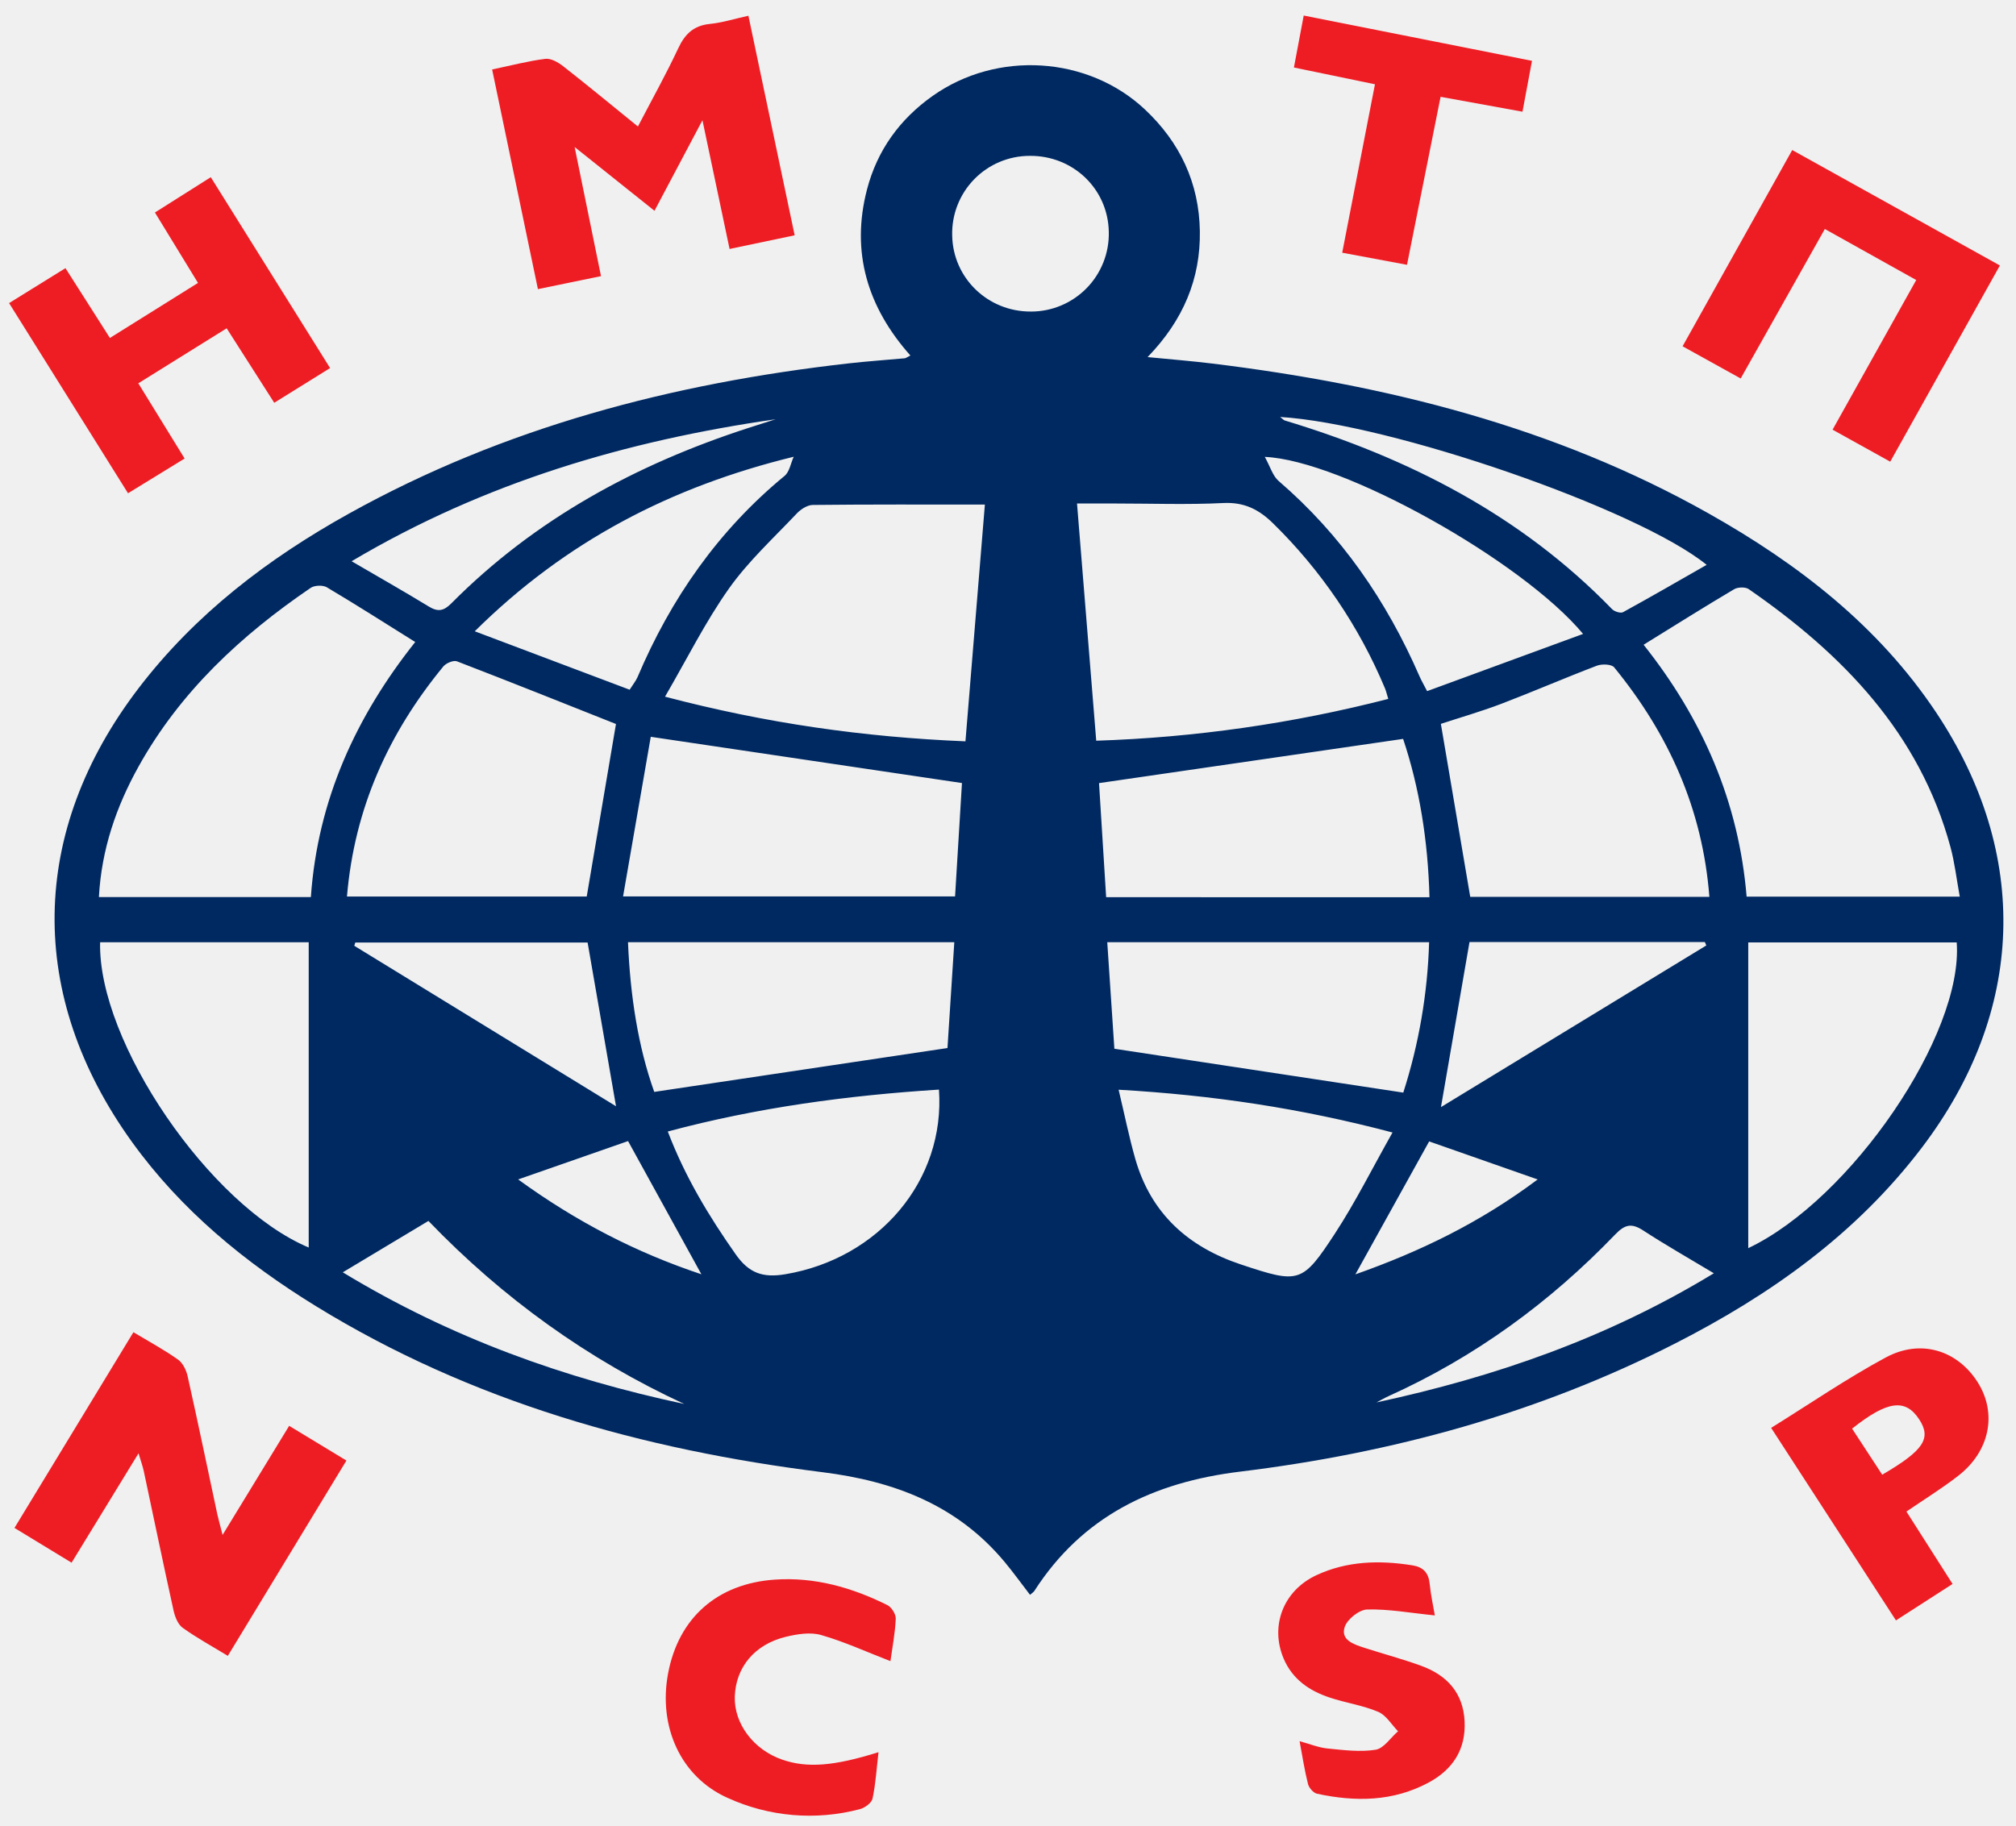
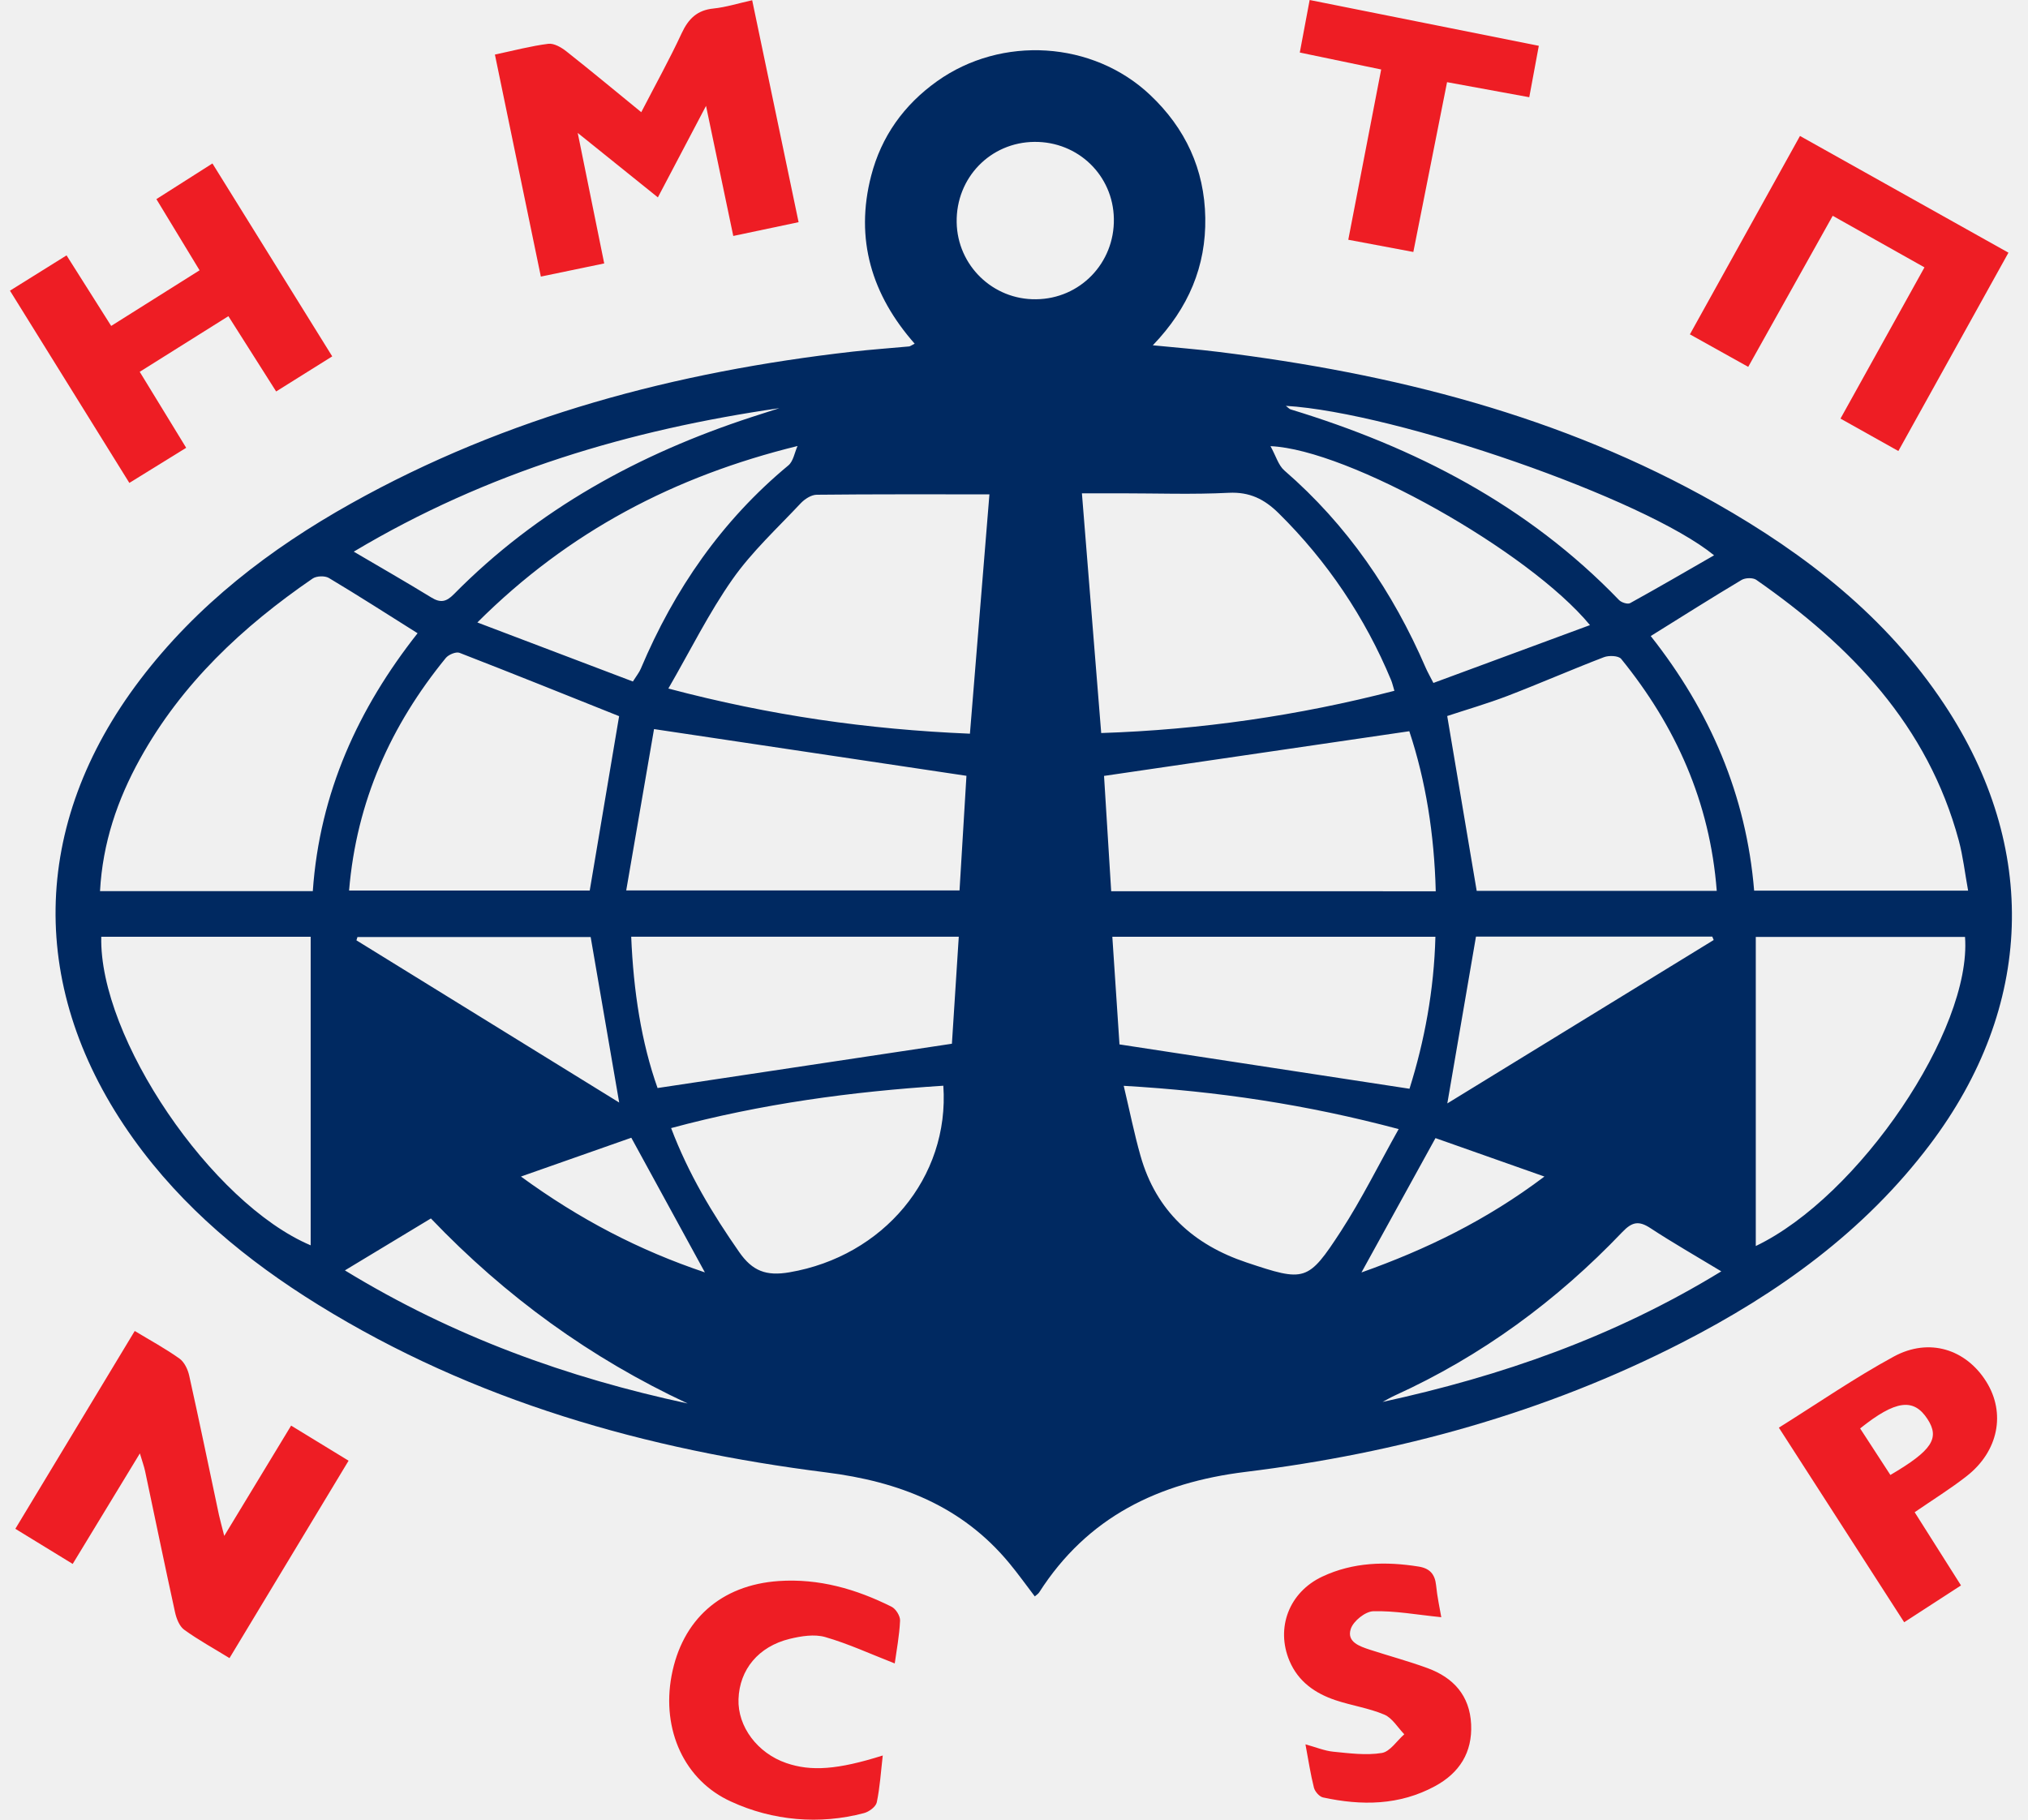
- <svg xmlns="http://www.w3.org/2000/svg" width="85" height="77" viewBox="0 0 85 77" fill="none">
+ <svg xmlns="http://www.w3.org/2000/svg" width="78" height="70" viewBox="0 0 78 70" fill="none">
  <g clip-path="url(#a)">
-     <path d="M43.428 67.26c-.36-.469-.699-.94-1.07-1.386-2-2.401-4.652-3.408-7.692-3.787-7.558-.946-14.783-2.968-21.332-6.993-3-1.844-5.693-4.052-7.767-6.93-4.452-6.182-4.349-13.095.286-19.152 2.388-3.12 5.448-5.454 8.856-7.349 6.555-3.646 13.66-5.5 21.066-6.337.789-.09 1.581-.143 2.372-.216.048-.005.092-.043.237-.117-1.803-2.028-2.519-4.356-1.828-7.005.428-1.643 1.375-2.958 2.767-3.943 2.716-1.924 6.549-1.682 8.948.569 1.481 1.39 2.286 3.103 2.318 5.13.032 2.01-.695 3.757-2.203 5.316 1.023.1 1.885.169 2.741.274 7.335.9 14.415 2.659 20.91 6.318 3.775 2.127 7.153 4.735 9.59 8.386 3.996 5.99 3.76 12.63-.6 18.367-2.769 3.642-6.386 6.212-10.416 8.264-5.774 2.941-11.934 4.615-18.334 5.397-3.653.447-6.636 1.875-8.666 5.03-.04.06-.112.1-.183.164zM13.107 37.833c.288-4.116 1.917-7.632 4.4-10.757-1.298-.811-2.499-1.579-3.726-2.307-.168-.1-.52-.087-.682.024-2.94 2.004-5.502 4.384-7.252 7.526-.945 1.698-1.568 3.502-1.677 5.514h8.937zm27.599-6.567l.819-9.986c-2.505 0-4.881-.01-7.259.016-.227.003-.502.181-.67.358-.978 1.036-2.045 2.014-2.862 3.168-.993 1.403-1.764 2.96-2.695 4.56 4.28 1.125 8.375 1.705 12.666 1.883zm5.513-.027a56.777 56.777 0 0 0 12.314-1.763c-.062-.202-.089-.326-.136-.44a21.146 21.146 0 0 0-4.727-6.97c-.602-.589-1.218-.894-2.094-.851-1.505.075-3.015.02-4.524.02H45.41c.27 3.367.536 6.624.81 10.003zm23.08-4.047c2.49 3.13 4.014 6.64 4.343 10.622h8.987c-.137-.748-.214-1.433-.392-2.091-1.306-4.81-4.542-8.133-8.504-10.876-.142-.099-.46-.089-.617.003-1.25.74-2.48 1.515-3.817 2.341zM14.629 37.81h10.109l1.233-7.276c-2.191-.87-4.443-1.772-6.704-2.643-.146-.056-.458.075-.574.215-2.304 2.803-3.749 5.971-4.064 9.704zm46.122-7.282l1.238 7.296h10.083c-.287-3.709-1.723-6.875-4.014-9.679-.112-.136-.516-.15-.726-.071-1.355.516-2.689 1.096-4.044 1.613-.86.326-1.744.58-2.537.841zM26.27 37.806h13.998l.291-4.782-13.121-1.95-1.168 6.732zm34 .034c-.061-2.392-.427-4.635-1.111-6.678l-12.821 1.865.3 4.811c4.56.002 9.046.002 13.631.002zm-47.254 1.9H4.221c-.102 4.202 4.63 11.121 8.795 12.873V39.739zm60.695.006V52.64c4.334-2.06 9.077-9.022 8.789-12.895h-8.79zm-33.475-.01H26.478c.094 2.265.428 4.417 1.107 6.314L39.948 44.2c.09-1.402.188-2.894.288-4.465zm18.93 6.344a22.955 22.955 0 0 0 1.089-6.342h-13.57l.3 4.492 12.182 1.85zm-31.01 1.64c.731 1.919 1.735 3.574 2.86 5.176.555.791 1.134 1.008 2.106.842 3.937-.666 6.736-3.951 6.467-7.785-3.844.245-7.642.752-11.434 1.767zm19.008-1.762c.251 1.052.44 1.996.704 2.921.658 2.299 2.226 3.709 4.457 4.45 2.447.812 2.575.813 3.965-1.314.87-1.333 1.583-2.769 2.422-4.253-3.884-1.027-7.6-1.577-11.548-1.804zm19.583-19.223c-2.568-3.088-10.153-7.329-13.42-7.466.231.414.333.8.584 1.016 2.638 2.27 4.55 5.052 5.932 8.221.081.188.186.366.328.642 2.186-.802 4.337-1.59 6.576-2.413zm-40.199 2.353c.151-.239.267-.377.334-.536 1.405-3.31 3.404-6.18 6.198-8.482.208-.171.259-.534.385-.807-5.152 1.259-9.604 3.551-13.448 7.361 2.272.855 4.386 1.655 6.531 2.464zm35.41 10.643c-.406 2.35-.8 4.62-1.203 6.96l11.187-6.817-.06-.143h-9.925zm-37.182.02H14.98l-.043.136 11.036 6.768a8336.42 8336.42 0 0 1-1.198-6.905zM43.48 13.14a3.282 3.282 0 0 0 3.27-3.36c-.03-1.808-1.502-3.223-3.335-3.207a3.27 3.27 0 0 0-3.268 3.355c.029 1.8 1.511 3.229 3.333 3.211zm10.494 4.445c.112.087.149.135.195.148 5.22 1.578 9.956 3.993 13.798 7.955.1.104.361.186.465.13 1.167-.64 2.32-1.307 3.525-1.996-2.9-2.36-13.317-5.953-17.983-6.237zm-21.273.097c-6.274.903-12.256 2.653-17.876 5.988 1.171.683 2.223 1.28 3.255 1.91.384.234.626.191.949-.133 3.52-3.546 7.78-5.856 12.498-7.39.391-.127.784-.251 1.174-.375zM14.453 53.659c4.566 2.772 9.355 4.477 14.396 5.552-4.07-1.887-7.644-4.455-10.785-7.719l-3.611 2.167zm57.808.04c-1.09-.655-2.049-1.199-2.972-1.801-.485-.317-.768-.272-1.185.162-2.753 2.866-5.914 5.174-9.548 6.816-.178.08-.347.18-.52.27 4.964-1.071 9.703-2.697 14.225-5.447zm-50.414-3.957c2.47 1.792 4.97 3.08 7.726 4l-3.092-5.618c-1.457.51-2.969 1.036-4.635 1.618zm35.3 4.003c2.704-.954 5.24-2.17 7.685-4.003l-4.575-1.604c-1.071 1.93-2.074 3.737-3.11 5.607z" fill="#002961" />
-     <path d="M9.384 64.735l2.808-4.602 2.414 1.464-5 8.237c-.669-.408-1.315-.76-1.907-1.185-.2-.145-.324-.466-.382-.728-.432-1.96-.84-3.927-1.258-5.89-.042-.192-.112-.38-.218-.739l-2.823 4.613L.61 64.439l5.015-8.254c.675.405 1.304.744 1.881 1.154.204.145.349.45.406.706.433 1.933.835 3.873 1.249 5.81.05.227.114.45.224.88zM27.595 8.89L24.228 6.2l1.112 5.446c-.9.186-1.742.36-2.66.548L20.75 2.93c.802-.168 1.516-.357 2.242-.448.237-.03.542.146.752.31 1.036.81 2.05 1.65 3.152 2.543.599-1.149 1.187-2.203 1.698-3.293.283-.606.65-.965 1.34-1.033.52-.053 1.03-.215 1.621-.345l1.95 9.26-2.744.576-1.144-5.428c-.727 1.37-1.354 2.554-2.022 3.818zM8.887 7.473l5.031 8.05-2.355 1.464-2.006-3.141c-1.25.777-2.452 1.527-3.725 2.32l1.952 3.172-2.386 1.465c-1.674-2.677-3.32-5.307-5.015-8.02l2.377-1.474 1.874 2.944 3.714-2.321-1.816-2.97c.788-.497 1.537-.97 2.355-1.489zM73.392 15.962c-.836-.463-1.595-.882-2.45-1.358 1.543-2.762 3.065-5.49 4.623-8.276l8.756 4.868-4.624 8.275-2.431-1.35 3.527-6.311-3.853-2.152-3.548 6.304zM80.38 63.748c.646 1.014 1.266 1.989 1.946 3.054l-2.387 1.537-5.263-8.12c1.634-1.014 3.183-2.079 4.829-2.967 1.484-.801 3.03-.302 3.882 1.047.824 1.308.512 2.906-.821 3.94-.683.533-1.427.99-2.186 1.51zm-2.291-3.497c.444.677.86 1.316 1.27 1.943 1.76-1.027 2.08-1.534 1.56-2.332-.579-.886-1.335-.798-2.83.39zM37.543 70.057c-1.023-.396-1.953-.824-2.925-1.102-.452-.129-1.005-.04-1.484.076-1.32.32-2.11 1.285-2.153 2.514-.04 1.146.794 2.254 2.006 2.668 1.044.358 2.163.277 4.053-.316-.08.68-.118 1.327-.251 1.955-.039.183-.325.394-.535.448a8.31 8.31 0 0 1-5.588-.481c-1.959-.88-2.92-2.99-2.498-5.243.44-2.347 2.08-3.792 4.501-3.957 1.687-.115 3.254.333 4.743 1.073.178.089.365.387.355.58-.029.628-.15 1.25-.224 1.785zM60.498 68.129c-1.04-.105-1.95-.274-2.855-.25-.336.01-.84.41-.947.738-.18.545.373.728.807.87.805.26 1.625.478 2.419.767 1.083.394 1.772 1.14 1.83 2.343.055 1.178-.492 2.027-1.512 2.578-1.5.81-3.093.822-4.71.474-.153-.034-.339-.245-.38-.407-.143-.558-.23-1.132-.356-1.809.443.12.8.27 1.169.307.676.067 1.376.159 2.035.054.348-.056.633-.507.947-.78-.276-.282-.503-.68-.839-.82-.652-.276-1.375-.377-2.05-.603-.855-.285-1.563-.77-1.934-1.64-.582-1.374-.02-2.867 1.384-3.52 1.29-.6 2.656-.636 4.043-.415.458.073.683.312.73.78.048.485.156.969.218 1.333zM54.968.655l9.625 1.91-.401 2.146-3.453-.628-1.416 7.085c-.92-.172-1.79-.336-2.732-.51.462-2.37.912-4.688 1.381-7.104l-3.417-.707c.136-.73.265-1.418.413-2.192z" fill="#EE1D24" />
+     <path d="M39.8 61.412c-.33-.432-.64-.868-.98-1.278-1.831-2.215-4.26-3.142-7.045-3.493-6.92-.872-13.537-2.736-19.534-6.447-2.748-1.7-5.214-3.735-7.114-6.39-4.076-5.7-3.982-12.073.263-17.658 2.187-2.877 4.989-5.029 8.11-6.776 6.003-3.361 12.508-5.07 19.29-5.843.723-.082 1.449-.132 2.173-.2.044-.004.085-.039.217-.106-1.65-1.87-2.306-4.017-1.674-6.459.392-1.515 1.259-2.727 2.534-3.636 2.487-1.773 5.997-1.55 8.194.525 1.357 1.28 2.094 2.86 2.123 4.73.03 1.853-.636 3.464-2.018 4.902.937.092 1.727.155 2.51.252 6.718.83 13.201 2.451 19.15 5.825 3.457 1.961 6.55 4.366 8.78 7.733 3.66 5.522 3.445 11.645-.549 16.934-2.535 3.358-5.847 5.728-9.537 7.62-5.288 2.711-10.93 4.254-16.79 4.975-3.345.412-6.077 1.73-7.936 4.637-.037.056-.102.094-.168.153zM12.031 34.28c.264-3.796 1.756-7.038 4.03-9.92-1.188-.747-2.289-1.455-3.412-2.126-.154-.092-.476-.08-.625.022-2.693 1.848-5.038 4.042-6.641 6.94-.866 1.565-1.435 3.228-1.536 5.084h8.184zm25.274-6.056l.75-9.207c-2.293 0-4.47-.008-6.646.015-.209.003-.461.167-.614.33-.896.955-1.874 1.857-2.621 2.92-.91 1.295-1.616 2.73-2.468 4.205 3.92 1.038 7.67 1.573 11.6 1.737zm5.049-.025a51.67 51.67 0 0 0 11.277-1.625c-.057-.186-.081-.3-.125-.406a19.504 19.504 0 0 0-4.329-6.427c-.55-.542-1.115-.823-1.917-.784-1.379.07-2.762.02-4.143.02h-1.505c.248 3.103.491 6.106.742 9.222zm21.136-3.731c2.28 2.885 3.676 6.123 3.977 9.794h8.23c-.126-.69-.196-1.322-.359-1.929-1.196-4.434-4.16-7.497-7.788-10.027-.13-.09-.42-.082-.565.003-1.145.683-2.272 1.397-3.496 2.159zm-50.064 9.79h9.256l1.13-6.708c-2.007-.802-4.069-1.634-6.139-2.437-.134-.052-.42.069-.526.197-2.11 2.586-3.433 5.507-3.721 8.948zm42.236-6.714l1.134 6.727h9.233c-.262-3.42-1.578-6.339-3.676-8.924-.102-.126-.472-.14-.664-.066-1.242.476-2.463 1.011-3.704 1.488-.787.3-1.597.535-2.323.775zm-31.577 6.71h12.82l.266-4.41-12.016-1.797-1.07 6.208zm31.136.032c-.056-2.206-.39-4.274-1.017-6.157l-11.741 1.719.275 4.436c4.176.002 8.284.002 12.483.002zm-43.273 1.75H3.895c-.093 3.876 4.24 10.255 8.054 11.87v-11.87zm55.582.007v11.89c3.969-1.9 8.312-8.319 8.048-11.89h-8.048zm-30.655-.009H24.277c.086 2.088.392 4.073 1.014 5.821l11.321-1.704c.084-1.293.172-2.669.264-4.117zm17.336 5.85c.576-1.831.944-3.794.997-5.849H42.782l.275 4.142 11.155 1.706zm-28.399 1.512c.67 1.768 1.59 3.294 2.62 4.771.508.73 1.039.93 1.929.777 3.605-.614 6.168-3.643 5.921-7.178-3.52.226-6.998.693-10.47 1.63zM43.22 41.77c.23.97.404 1.841.646 2.694.601 2.12 2.038 3.42 4.08 4.102 2.242.749 2.358.75 3.632-1.21.797-1.23 1.45-2.553 2.217-3.922-3.556-.947-6.958-1.454-10.575-1.664zm17.933-17.723c-2.351-2.848-9.297-6.758-12.288-6.884.211.381.304.738.535.937 2.415 2.093 4.167 4.657 5.431 7.58.075.173.17.337.3.592l6.022-2.225zm-36.812 2.17c.139-.22.245-.348.306-.495 1.287-3.051 3.117-5.698 5.676-7.82.19-.158.237-.492.352-.745-4.718 1.161-8.794 3.275-12.315 6.788 2.08.788 4.017 1.525 5.981 2.271zm32.427 9.813l-1.102 6.417 10.245-6.286c-.018-.044-.037-.087-.054-.131h-9.09zm-34.05.017h-8.97c-.012.043-.025.084-.039.126l10.106 6.24c-.373-2.16-.73-4.229-1.097-6.366zm17.13-24.535c1.69-.015 3.023-1.392 2.993-3.097-.027-1.667-1.375-2.972-3.054-2.957-1.697.014-3.021 1.383-2.992 3.094a3.01 3.01 0 0 0 3.052 2.96zm9.608 4.1c.104.08.137.124.18.136 4.78 1.455 9.116 3.681 12.635 7.335.092.095.33.171.425.119 1.07-.59 2.125-1.205 3.23-1.84-2.657-2.176-12.196-5.488-16.47-5.75zm-19.48.089c-5.745.832-11.224 2.446-16.37 5.52 1.072.63 2.035 1.182 2.981 1.762.351.216.573.176.868-.123 3.225-3.27 7.125-5.4 11.446-6.813.358-.118.718-.232 1.075-.346zM13.265 48.87c4.182 2.556 8.567 4.128 13.183 5.12-3.727-1.74-7-4.109-9.875-7.118l-3.308 1.998zm52.939.037c-.999-.604-1.877-1.105-2.722-1.66-.445-.293-.704-.252-1.086.149-2.52 2.642-5.416 4.77-8.743 6.284-.164.075-.318.166-.477.25 4.546-.989 8.887-2.488 13.028-5.023zM20.036 45.26c2.263 1.651 4.552 2.839 7.075 3.687l-2.83-5.18c-1.335.471-2.72.956-4.245 1.493zm32.327 3.69c2.476-.88 4.798-2 7.038-3.69-1.526-.538-2.903-1.023-4.19-1.479-.981 1.78-1.9 3.446-2.848 5.17z" fill="#002961" />
+     <path d="M8.625 59.084l2.572-4.243 2.21 1.35-4.58 7.594c-.611-.377-1.203-.7-1.745-1.093-.183-.134-.297-.43-.35-.672-.396-1.807-.769-3.62-1.152-5.43-.038-.177-.102-.35-.2-.68l-2.584 4.252L.59 58.811c1.537-2.549 3.05-5.058 4.592-7.61.618.373 1.194.685 1.723 1.063.186.134.319.415.371.65.397 1.783.765 3.572 1.144 5.358.045.21.105.414.205.812zM25.303 7.593l-3.083-2.48 1.019 5.021-2.437.506-1.767-8.541c.735-.156 1.389-.33 2.053-.414.217-.027.497.135.69.286.948.748 1.876 1.521 2.886 2.345.547-1.06 1.087-2.031 1.554-3.037.26-.558.596-.89 1.227-.952.477-.049.944-.198 1.485-.318l1.785 8.538-2.512.53-1.048-5.004a2775.86 2775.86 0 0 0-1.852 3.52zM8.17 6.287l4.608 7.422-2.157 1.35c-.62-.98-1.213-1.913-1.837-2.896-1.144.716-2.245 1.408-3.41 2.14.598.98 1.175 1.924 1.787 2.923l-2.186 1.351-4.592-7.395L2.56 9.824l1.716 2.714 3.4-2.14L6.015 7.66c.721-.458 1.408-.895 2.157-1.373zM67.24 14.113l-2.244-1.251L69.23 5.23c2.69 1.506 5.326 2.981 8.018 4.49l-4.234 7.63-2.226-1.247 3.23-5.818-3.529-1.984-3.25 5.812zM73.641 58.173l1.782 2.816-2.185 1.417-4.82-7.486c1.496-.935 2.915-1.917 4.422-2.736 1.36-.739 2.776-.279 3.555.966.755 1.206.47 2.678-.752 3.633-.625.49-1.306.911-2.002 1.39zm-2.098-3.224l1.164 1.791c1.612-.947 1.905-1.414 1.428-2.15-.53-.816-1.222-.736-2.592.36zM34.413 63.99c-.937-.365-1.788-.76-2.678-1.016-.414-.118-.921-.036-1.36.07-1.208.295-1.932 1.185-1.971 2.318-.037 1.057.727 2.078 1.837 2.46.956.33 1.98.256 3.711-.291-.072.627-.108 1.224-.23 1.803-.035.168-.297.363-.49.413a7.562 7.562 0 0 1-5.117-.444c-1.793-.812-2.673-2.757-2.287-4.834.404-2.164 1.904-3.496 4.122-3.649 1.544-.105 2.98.308 4.343.99.163.081.334.357.325.534-.026.58-.137 1.152-.205 1.646zM55.433 62.212c-.951-.097-1.784-.252-2.614-.23-.307.008-.769.378-.866.68-.165.502.34.67.738.801.737.24 1.488.441 2.215.708.992.364 1.623 1.051 1.676 2.16.05 1.087-.45 1.87-1.385 2.378-1.374.747-2.832.757-4.312.436-.14-.03-.31-.225-.349-.375-.13-.514-.21-1.043-.326-1.668.407.112.733.25 1.07.283.62.062 1.261.147 1.864.05.32-.051.58-.468.867-.72-.252-.259-.46-.625-.768-.756-.597-.253-1.258-.347-1.878-.555-.782-.263-1.43-.71-1.77-1.513-.533-1.266-.019-2.642 1.268-3.244 1.18-.553 2.431-.587 3.702-.383.42.067.625.287.669.718.044.449.143.894.2 1.23zM50.371 0l8.814 1.762-.367 1.978-3.162-.579-1.297 6.532-2.502-.47 1.265-6.55-3.13-.652c.126-.673.244-1.307.379-2.021z" fill="#EE1D24" />
  </g>
  <defs>
    <clipPath id="a">
-       <path fill="#fff" transform="translate(.383 .655)" d="M0 0h84.084v75.921H0z" />
+       <path fill="#fff" transform="translate(.383 .001)" d="M0 0h77v70H0z" />
    </clipPath>
  </defs>
</svg>
